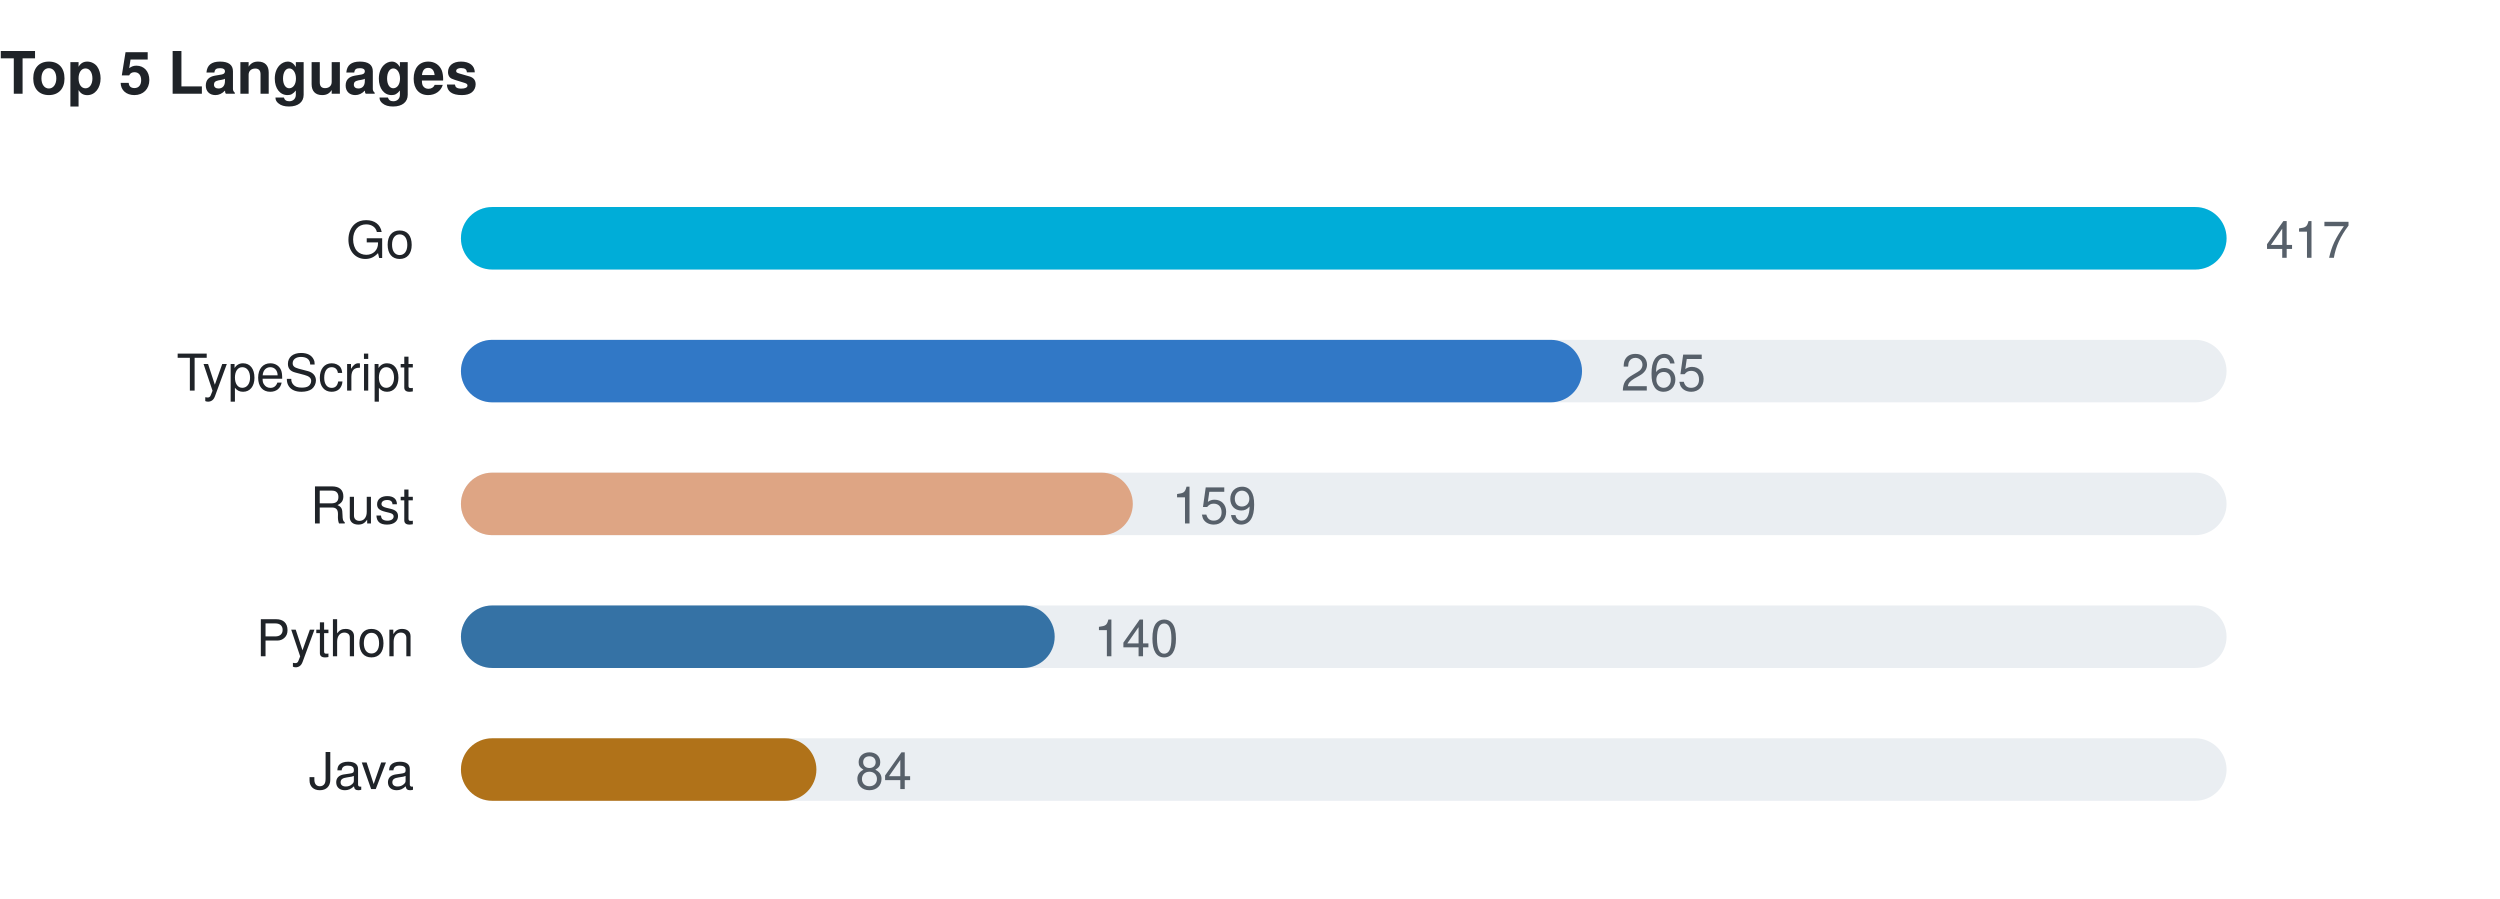
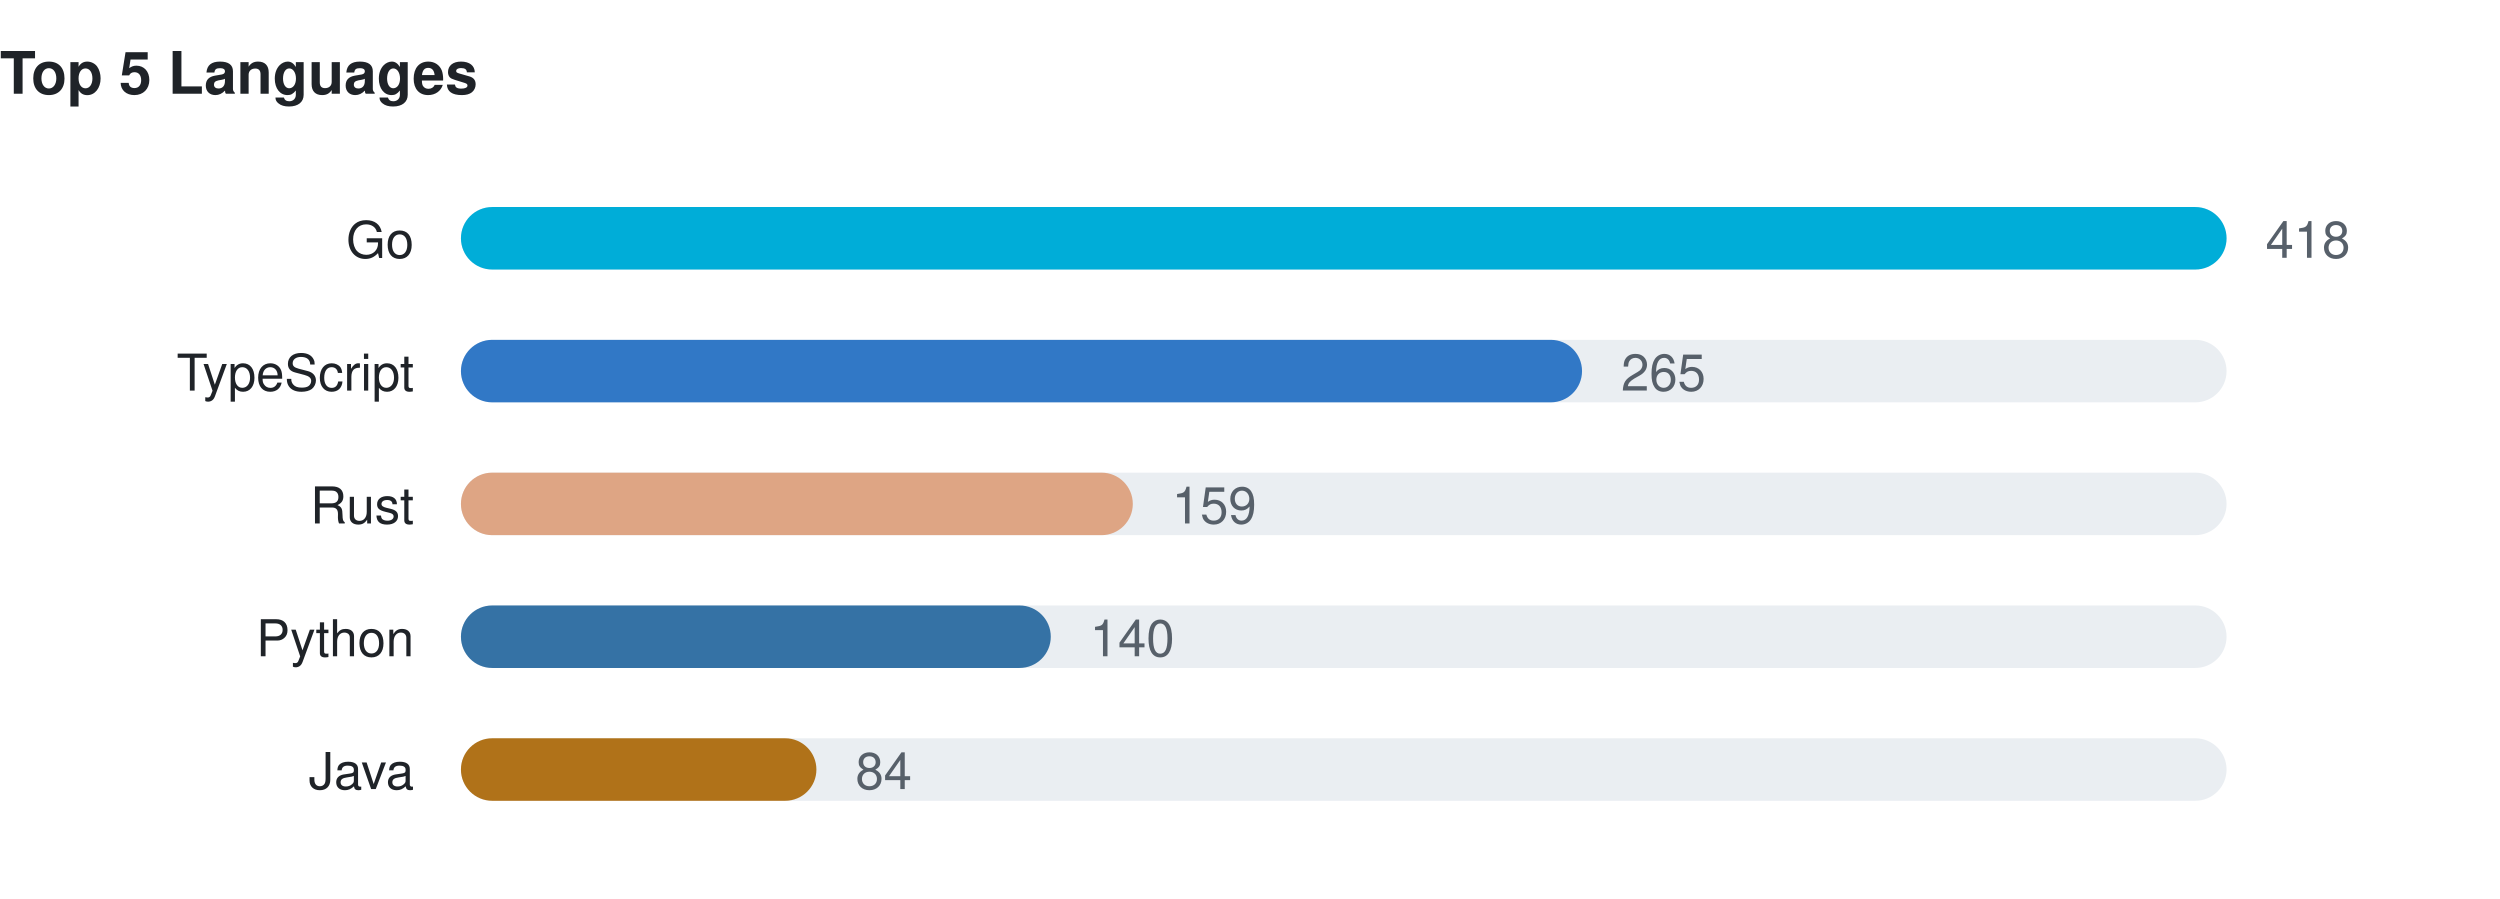
- <svg xmlns="http://www.w3.org/2000/svg" width="640" height="230" viewBox="0 0 640 230" role="img" aria-label="Top languages by solved problems: Go 417, TypeScript 265, Rust 159, Python 140, Java 84">
+ <svg xmlns="http://www.w3.org/2000/svg" width="640" height="230" viewBox="0 0 640 230" role="img" aria-label="Top languages by solved problems: Go 418, TypeScript 265, Rust 159, Python 140, Java 84">
  <style>
    text { font-family: -apple-system, BlinkMacSystemFont, "Segoe UI", Helvetica, Arial, sans-serif; }
    .title { font-size: 15px; font-weight: 600; fill: #1f2328; }
    .label { font-size: 13px; fill: #1f2328; }
    .count { font-size: 13px; fill: #57606a; }
    .track { fill: #eaeef2; }
    @media (prefers-color-scheme: dark) {
      .title { fill: #e6edf3; }
      .label { fill: #e6edf3; }
      .count { fill: #8b949e; }
      .track { fill: #30363d; }
    }
  </style>
  <text x="0" y="24" class="title">Top 5 Languages</text>
  <g transform="translate(0,44)">
    <text x="106" y="22.0" text-anchor="end" class="label">Go</text>
    <rect x="118" y="9.0" width="452" height="16" rx="8" class="track" />
    <rect x="118" y="9.0" width="452" height="16" rx="8" fill="#00ADD8" />
-     <text x="580" y="22.0" class="count">417</text>
+     <text x="580" y="22.0" class="count">418</text>
  </g>
  <g transform="translate(0,78)">
    <text x="106" y="22.0" text-anchor="end" class="label">TypeScript</text>
    <rect x="118" y="9.0" width="452" height="16" rx="8" class="track" />
    <rect x="118" y="9.0" width="287" height="16" rx="8" fill="#3178C6" />
    <text x="415" y="22.0" class="count">265</text>
  </g>
  <g transform="translate(0,112)">
    <text x="106" y="22.0" text-anchor="end" class="label">Rust</text>
    <rect x="118" y="9.0" width="452" height="16" rx="8" class="track" />
    <rect x="118" y="9.0" width="172" height="16" rx="8" fill="#DEA584" />
    <text x="300" y="22.0" class="count">159</text>
  </g>
  <g transform="translate(0,146)">
    <text x="106" y="22.0" text-anchor="end" class="label">Python</text>
    <rect x="118" y="9.0" width="452" height="16" rx="8" class="track" />
-     <rect x="118" y="9.0" width="152" height="16" rx="8" fill="#3572A5" />
-     <text x="280" y="22.0" class="count">140</text>
+     <rect x="118" y="9.0" width="151" height="16" rx="8" fill="#3572A5" />
+     <text x="279" y="22.0" class="count">140</text>
  </g>
  <g transform="translate(0,180)">
    <text x="106" y="22.0" text-anchor="end" class="label">Java</text>
    <rect x="118" y="9.0" width="452" height="16" rx="8" class="track" />
    <rect x="118" y="9.0" width="91" height="16" rx="8" fill="#B07219" />
    <text x="219" y="22.0" class="count">84</text>
  </g>
</svg>
